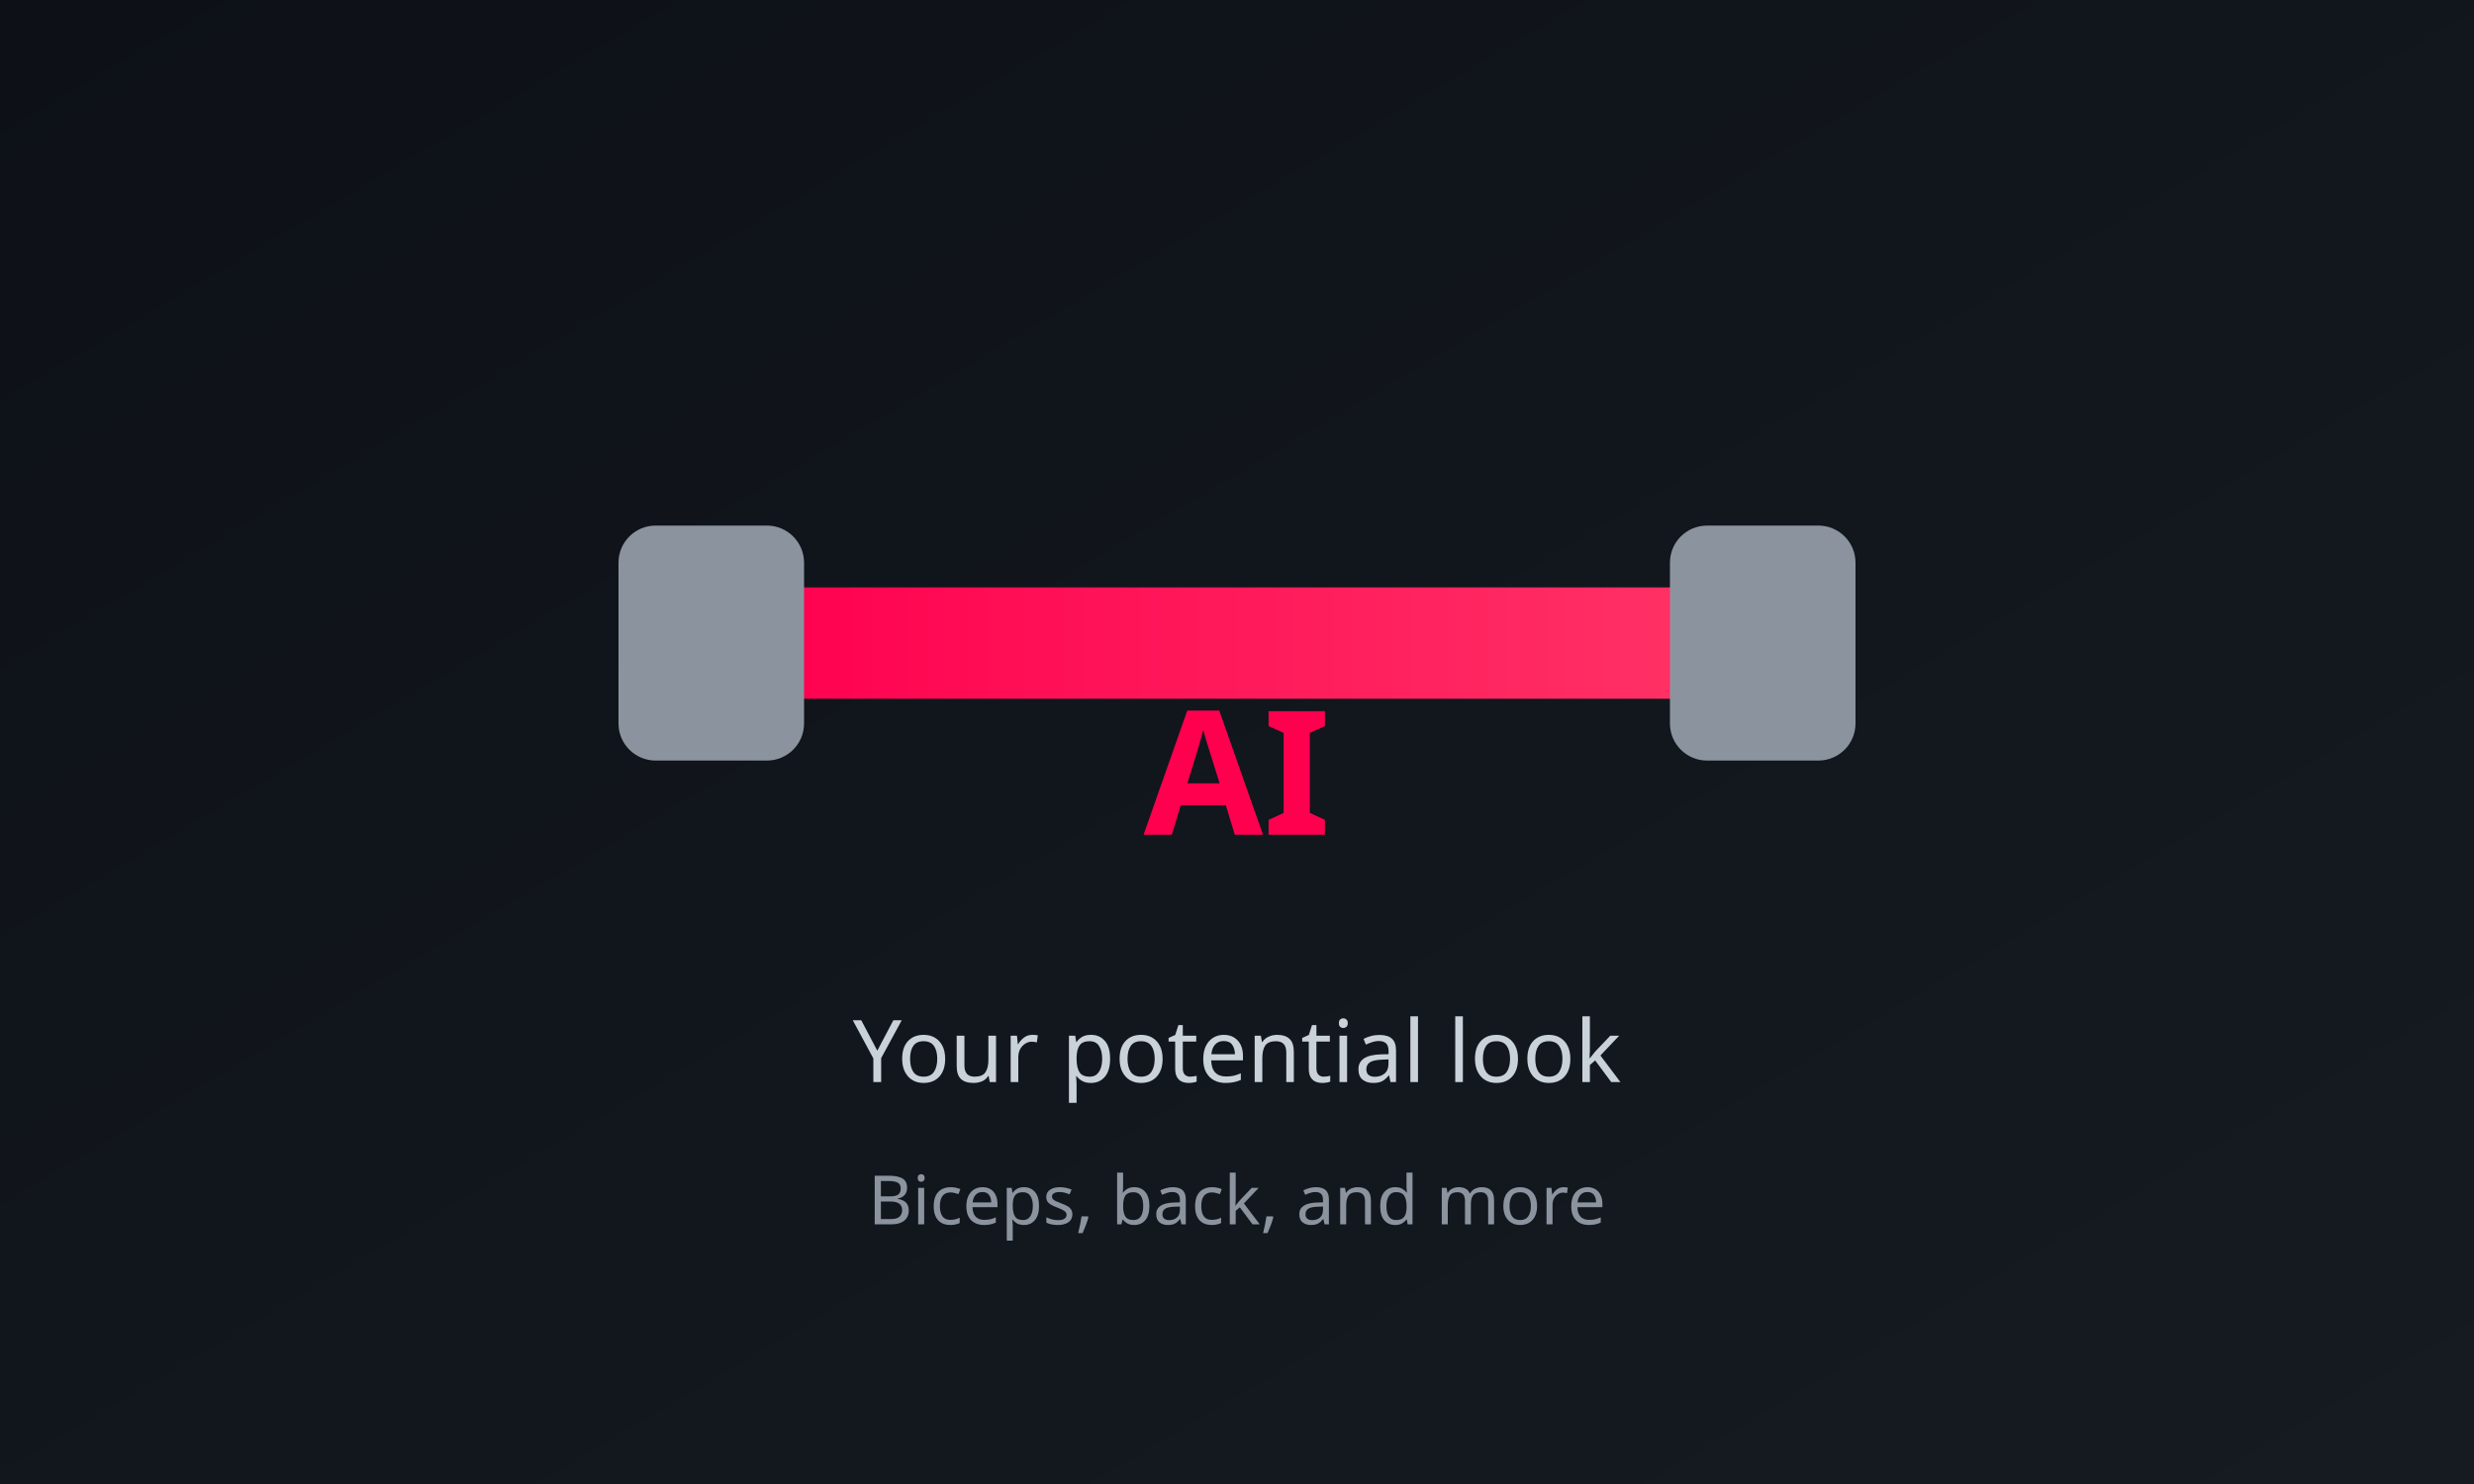
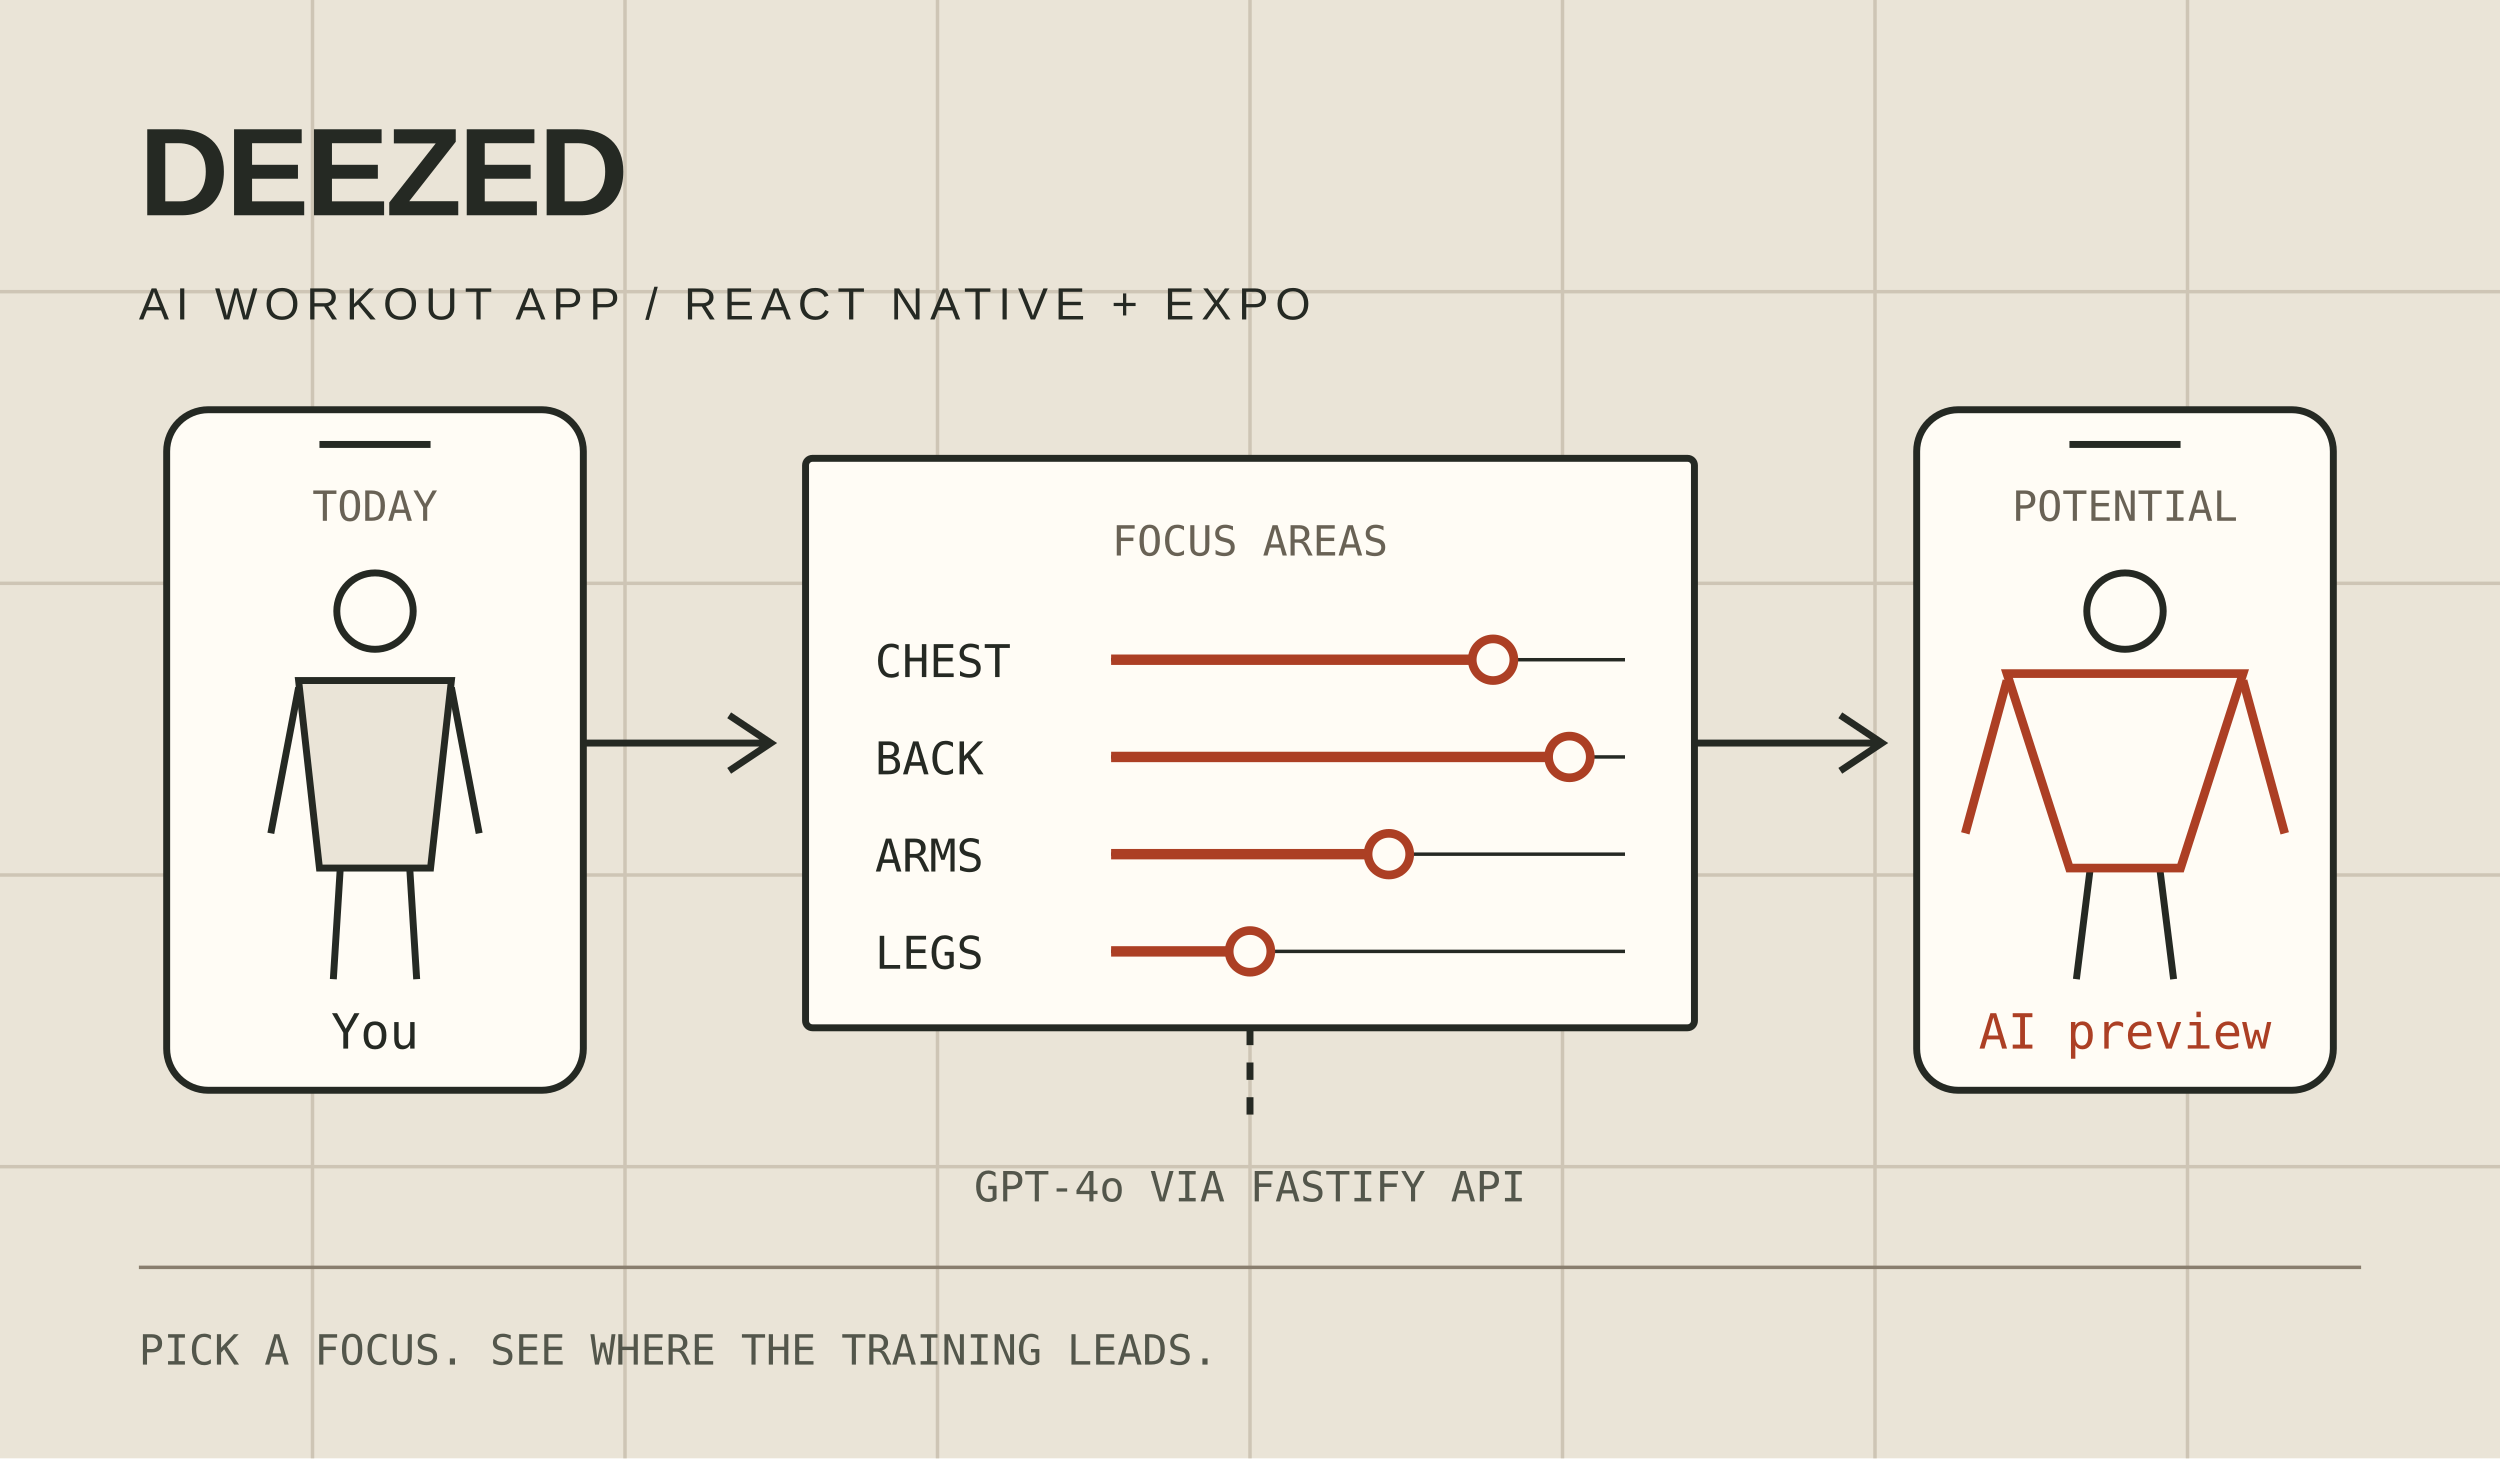
- <svg xmlns="http://www.w3.org/2000/svg" viewBox="0 0 400 240" width="400" height="240">
-   <defs>
-     <linearGradient id="bg2" x1="0%" y1="0%" x2="100%" y2="100%">
-       <stop offset="0%" style="stop-color:#0d1117" />
-       <stop offset="100%" style="stop-color:#161b22" />
-     </linearGradient>
-     <linearGradient id="accent2" x1="0%" y1="0%" x2="100%" y2="0%">
-       <stop offset="0%" style="stop-color:#ff004f" />
-       <stop offset="100%" style="stop-color:#ff3366" />
-     </linearGradient>
-   </defs>
-   <rect width="400" height="240" fill="url(#bg2)" />
-   <rect x="120" y="95" width="160" height="18" rx="4" fill="url(#accent2)" />
-   <rect x="100" y="85" width="30" height="38" rx="6" fill="#8b949e" />
-   <rect x="270" y="85" width="30" height="38" rx="6" fill="#8b949e" />
-   <text x="200" y="135" text-anchor="middle" fill="#ff004f" font-family="system-ui, sans-serif" font-size="28" font-weight="700">AI</text>
-   <text x="200" y="175" text-anchor="middle" fill="#c9d1d9" font-family="system-ui, sans-serif" font-size="14">Your potential look</text>
-   <text x="200" y="198" text-anchor="middle" fill="#8b949e" font-family="system-ui, sans-serif" font-size="11">Biceps, back, and more</text>
+ <svg xmlns="http://www.w3.org/2000/svg" viewBox="0 0 720 420" width="720" height="420" role="img" aria-labelledby="title description">
+   <rect width="720" height="420" fill="#eae4d7" />
+   <g fill="none" stroke="#cec5b5" stroke-width="1">
+     <path d="M0 84H720M0 168H720M0 252H720M0 336H720M90 0V420M180 0V420M270 0V420M360 0V420M450 0V420M540 0V420M630 0V420" />
+   </g>
+   <g font-family="Arial, sans-serif" fill="#252923">
+     <text x="40" y="62" font-size="36" font-weight="700" letter-spacing="-1">DEEZED</text>
+     <text x="40" y="92" font-size="13" letter-spacing="2">AI WORKOUT APP / REACT NATIVE + EXPO</text>
+   </g>
+   <g fill="#fffcf5" stroke="#252923" stroke-width="2">
+     <rect x="48" y="118" width="120" height="196" rx="12" />
+     <rect x="232" y="132" width="256" height="164" rx="2" />
+     <rect x="552" y="118" width="120" height="196" rx="12" />
+   </g>
+   <g fill="none" stroke="#252923" stroke-width="2">
+     <path d="M92 128H124M596 128H628" />
+     <path d="M168 214H222M210 206l12 8-12 8M488 214H542M530 206l12 8-12 8" />
+     <path d="M360 296V326" stroke-dasharray="5 5" />
+     <circle cx="108" cy="176" r="11" />
+     <path d="M86 196H130L124 250H92Z" fill="#eae4d7" />
+     <path d="M86 198L78 240M130 198L138 240M98 250L96 282M118 250L120 282" />
+     <circle cx="612" cy="176" r="11" />
+     <path d="M602 250L598 282M622 250L626 282" />
+   </g>
+   <g fill="none" stroke="#ac3f24" stroke-width="2.5">
+     <path d="M578 194H646L628 250H596Z" fill="#fffcf5" />
+     <path d="M578 196L566 240M646 196L658 240" />
+   </g>
+   <g stroke="#252923" stroke-width="1">
+     <path d="M320 190H468M320 218H468M320 246H468M320 274H468" />
+   </g>
+   <g stroke="#ac3f24" stroke-width="3">
+     <path d="M320 190H430M320 218H452M320 246H400M320 274H360" />
+   </g>
+   <g fill="#fffcf5" stroke="#ac3f24" stroke-width="2.5">
+     <circle cx="430" cy="190" r="6" />
+     <circle cx="452" cy="218" r="6" />
+     <circle cx="400" cy="246" r="6" />
+     <circle cx="360" cy="274" r="6" />
+   </g>
+   <g font-family="monospace" fill="#252923" font-size="13">
+     <text x="252" y="195">CHEST</text>
+     <text x="252" y="223">BACK</text>
+     <text x="252" y="251">ARMS</text>
+     <text x="252" y="279">LEGS</text>
+   </g>
+   <g font-family="monospace" text-anchor="middle">
+     <text x="108" y="150" fill="#696255" font-size="12">TODAY</text>
+     <text x="108" y="302" fill="#252923" font-size="14">You</text>
+     <text x="360" y="160" fill="#696255" font-size="12">FOCUS AREAS</text>
+     <text x="612" y="150" fill="#696255" font-size="12">POTENTIAL</text>
+     <text x="612" y="302" fill="#ac3f24" font-size="14">AI preview</text>
+     <text x="360" y="346" fill="#53564b" font-size="12">GPT-4o VIA FASTIFY API</text>
+   </g>
+   <path d="M40 365H680" stroke="#897e6e" />
+   <text x="40" y="393" font-family="monospace" font-size="12" fill="#53564b">PICK A FOCUS. SEE WHERE THE TRAINING LEADS.</text>
</svg>
